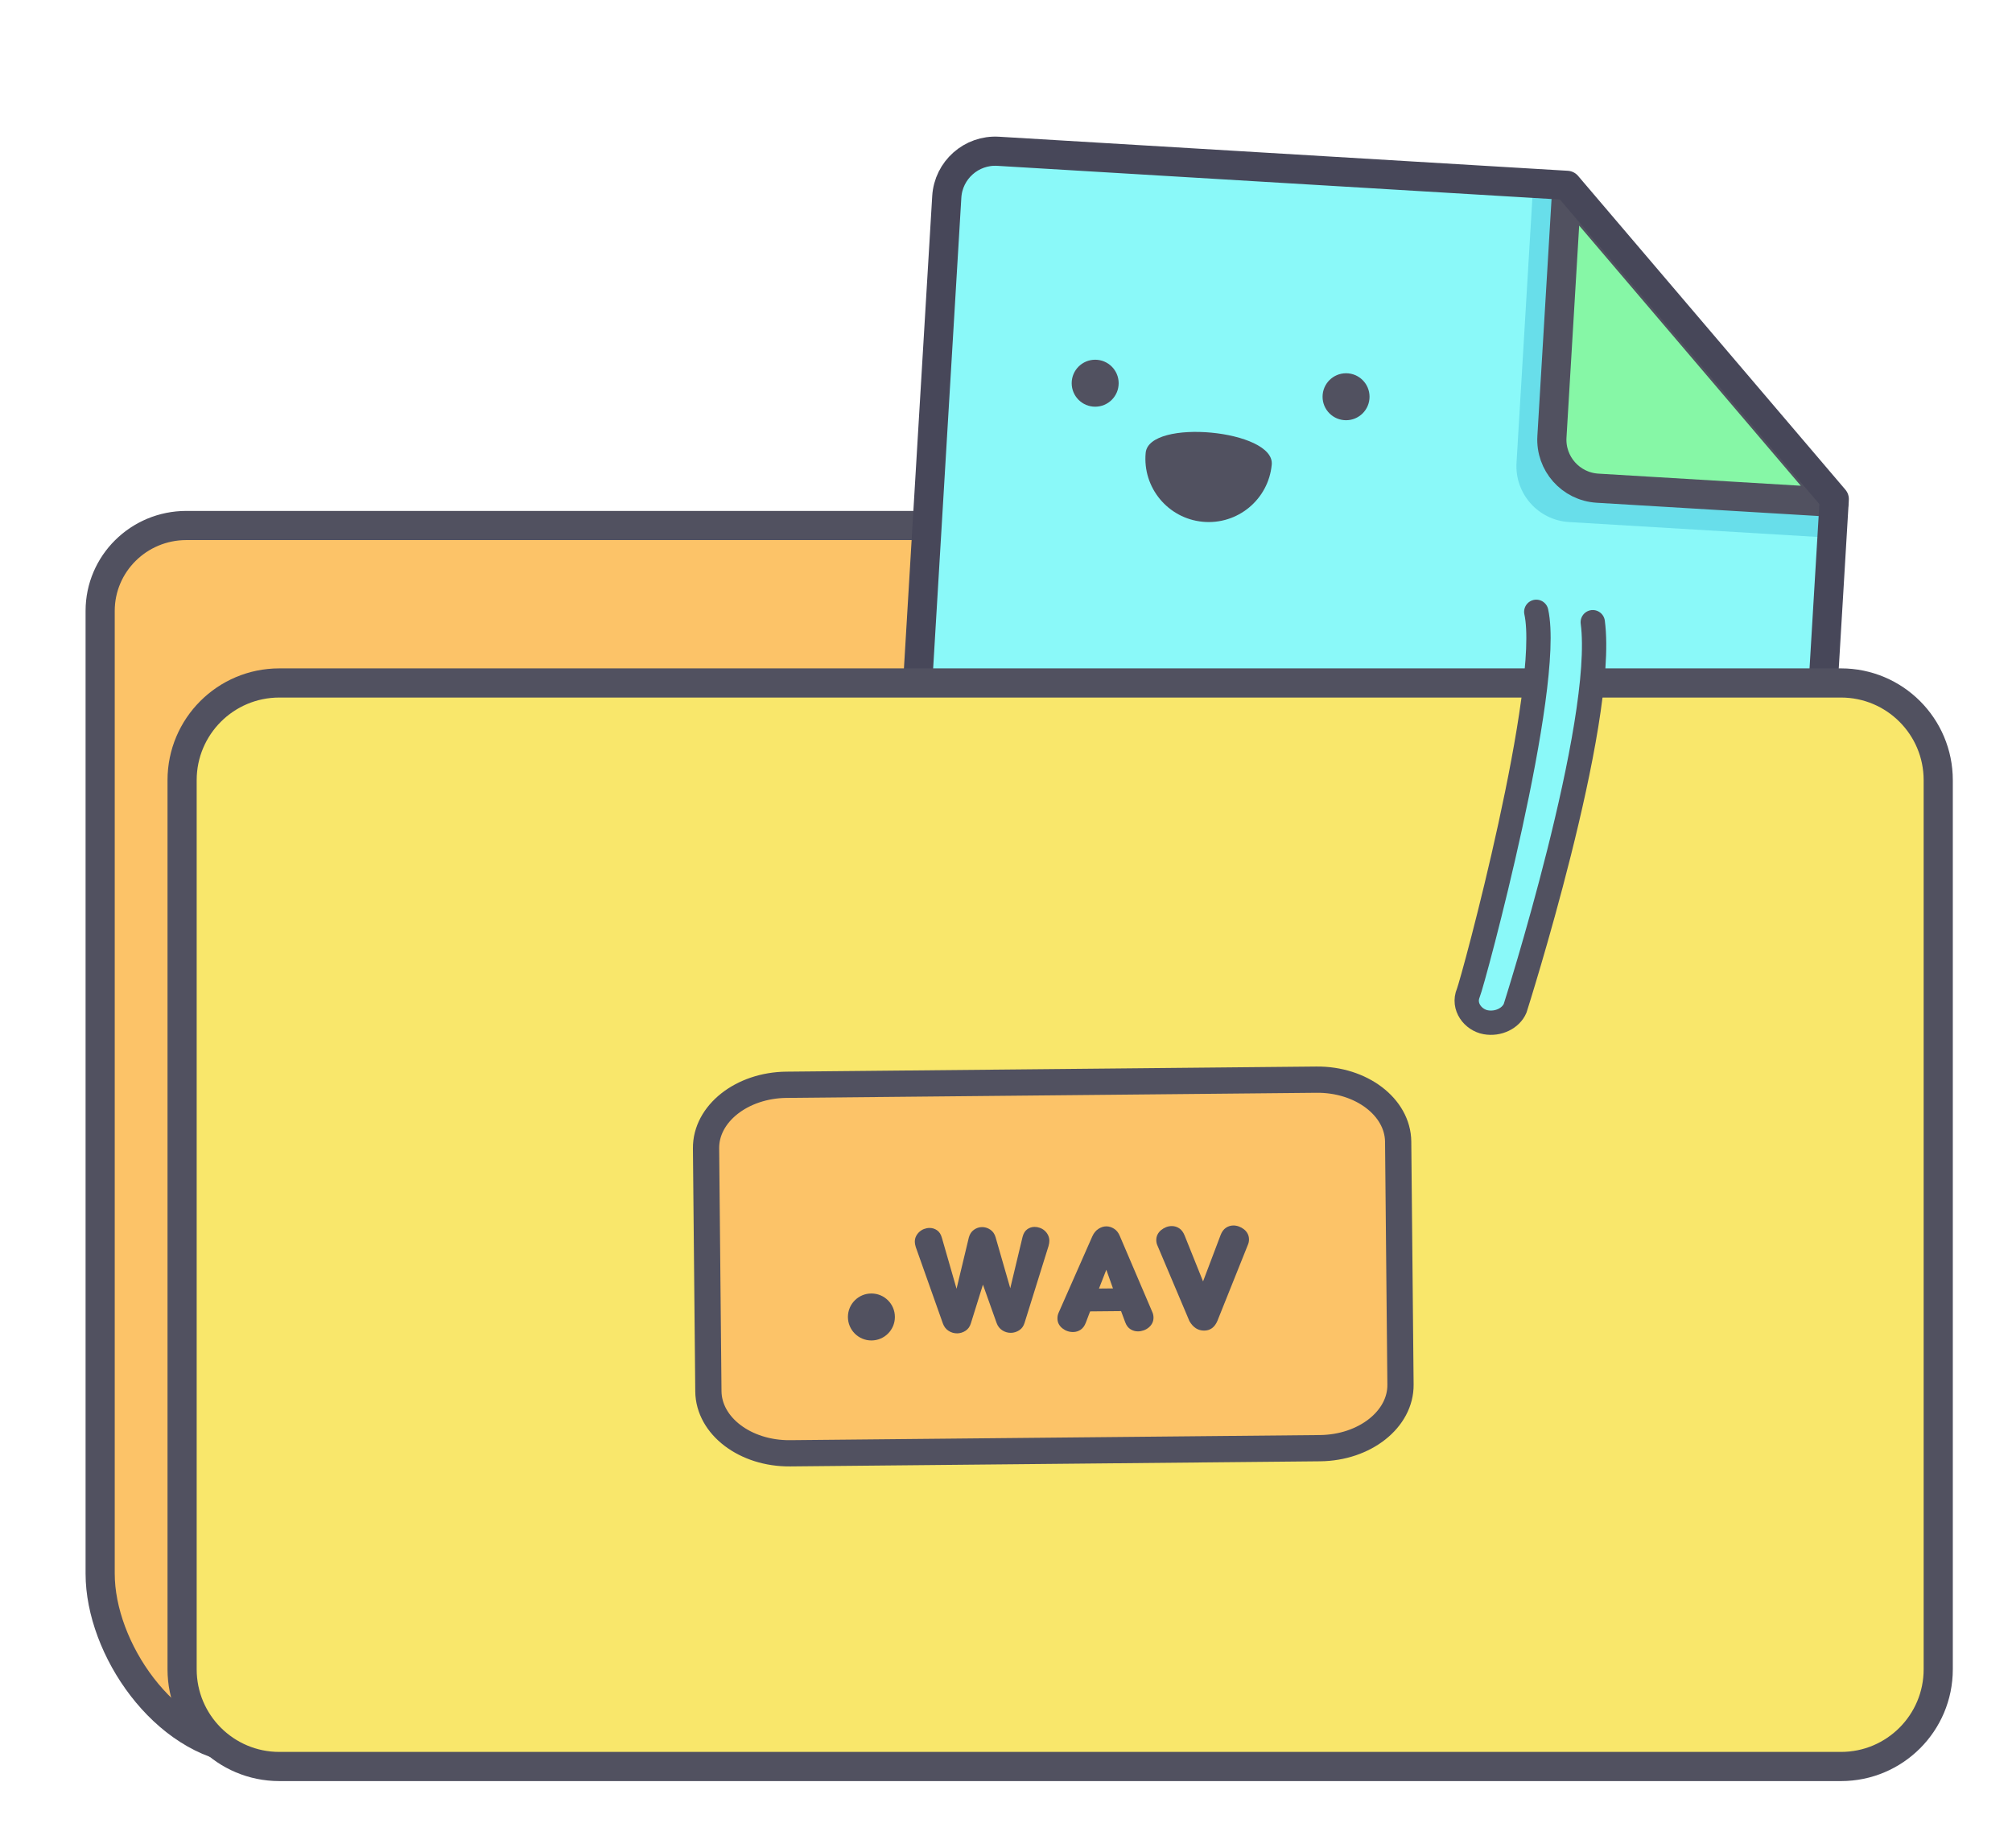
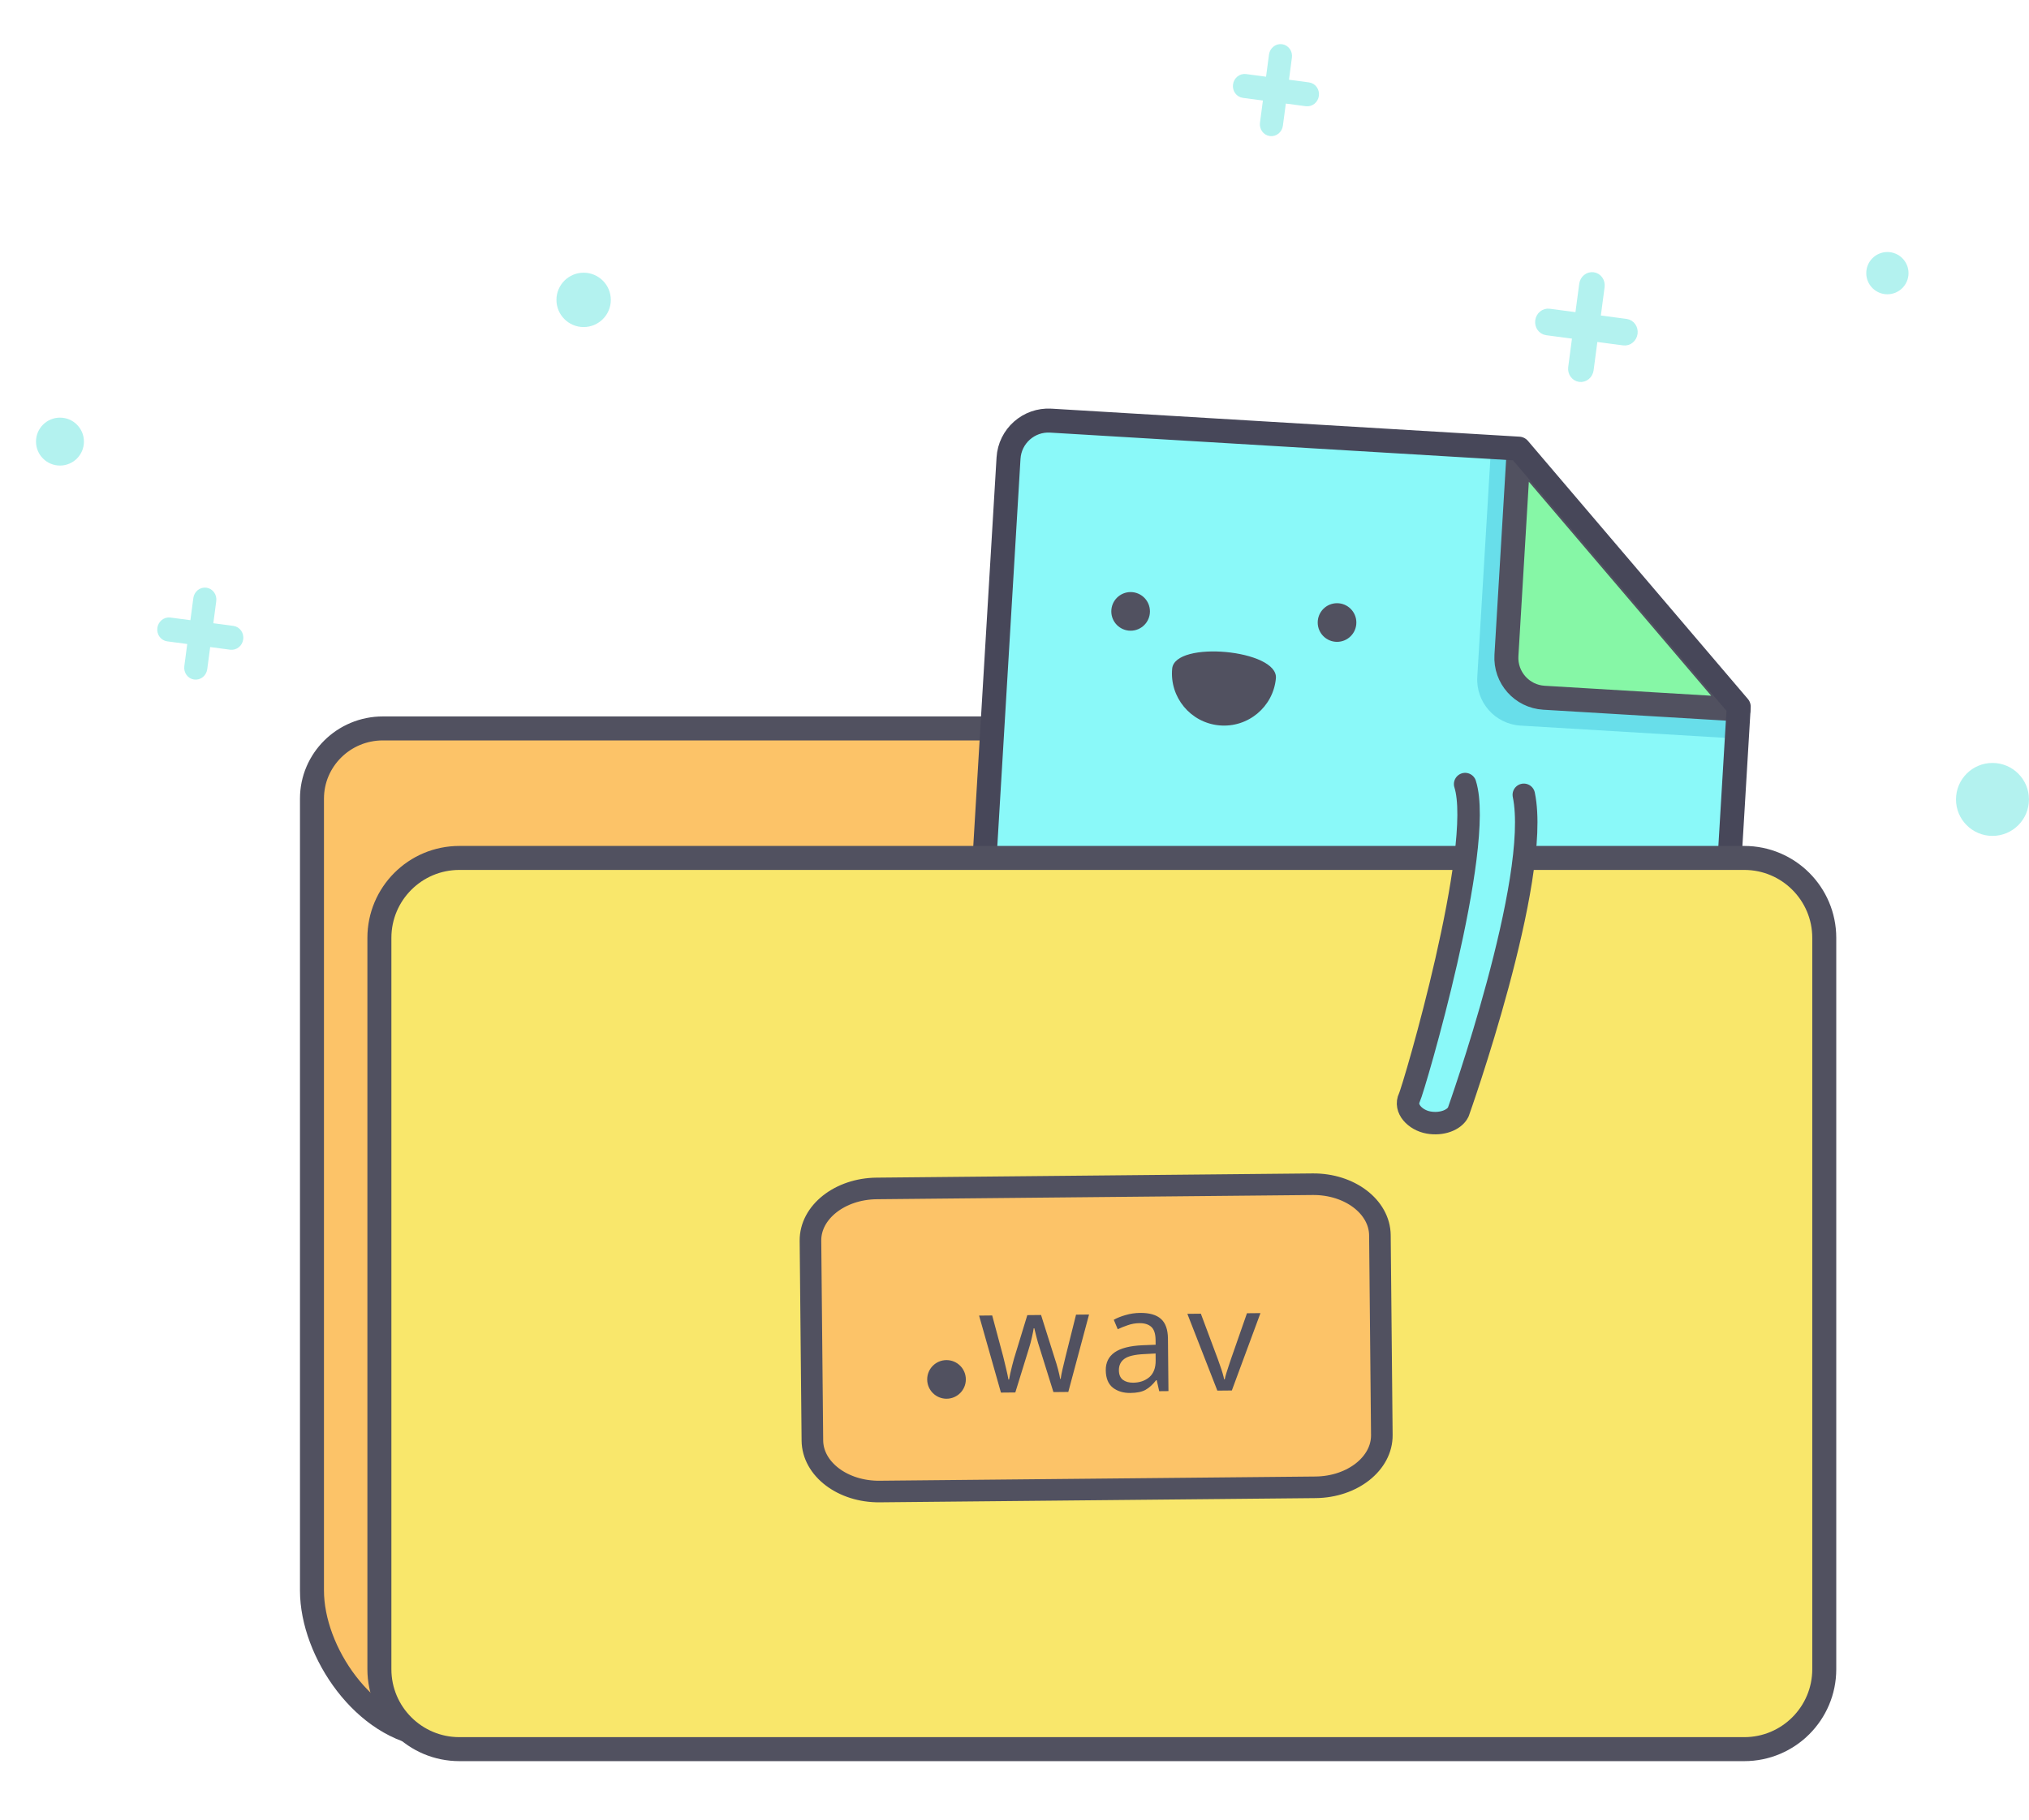
- <svg xmlns="http://www.w3.org/2000/svg" version="1.1" id="Layer_1" x="0px" y="0px" width="206.99px" height="190.095px" viewBox="0 0 206.99 190.095" enable-background="new 0 0 206.99 190.095" xml:space="preserve">
-   <path fill="#FCC368" stroke="#515160" stroke-width="3" stroke-miterlimit="10" d="M110.546,63.227  c-3.775-7.567-10.608-9.17-15.504-9.17H19.17c-4.896,0-8.866,3.934-8.866,8.783v99.042c0,7.674,6.578,17.348,14.844,18.135  c8.531,0.812,87.649-9.352,87.649-9.352c4.896,0,8.865-3.932,8.865-8.783L110.546,63.227z" />
+ <svg xmlns="http://www.w3.org/2000/svg" version="1.1" id="Layer_1" x="0px" y="0px" width="253.706px" height="227.548px" viewBox="-28.005 -37.452 253.706 227.548" enable-background="new -28.005 -37.452 253.706 227.548" xml:space="preserve">
+   <path fill="#FCC368" stroke="#515160" stroke-width="3" stroke-miterlimit="10" d="M111.245,62.821  c-3.774-7.567-10.608-9.17-15.503-9.17H19.87c-4.896,0-8.866,3.934-8.866,8.783v99.043c0,7.674,6.578,17.347,14.844,18.134  c8.531,0.812,87.649-9.351,87.649-9.351c4.896,0,8.865-3.933,8.865-8.783L111.245,62.821z" />
  <g id="file">
-     <path fill="#8AF9F9" d="M102.692,15.562c-2.756-0.166-5.125,1.936-5.29,4.692L90.319,138.55c-0.165,2.756,1.936,5.123,4.692,5.289   l82.851,4.959c2.756,0.164,5.125-1.934,5.291-4.691l5.554-92.763l-27.5-32.279L102.692,15.562z" />
-     <path fill="#68DEEA" d="M161.424,53.702l28.044,1.68l-31.69-37.197l-1.762,29.422C155.826,50.783,158.247,53.513,161.424,53.702z" />
-     <path fill="#86F7A6" stroke="#515160" stroke-width="3" stroke-linecap="round" stroke-linejoin="round" stroke-miterlimit="10" d="   M164.351,50.219l24.336,1.456l-27.5-32.279l-1.528,25.533C159.493,47.685,161.594,50.053,164.351,50.219z" />
-     <path fill="none" stroke="#474759" stroke-width="3" stroke-linecap="round" stroke-linejoin="round" stroke-miterlimit="10" d="   M102.692,15.562c-2.756-0.166-5.125,1.936-5.29,4.692L90.319,138.55c-0.165,2.756,1.936,5.123,4.692,5.289l82.851,4.959   c2.756,0.164,5.125-1.934,5.291-4.691l5.554-92.763l-27.5-32.279L102.692,15.562z" />
-     <circle fill="#515160" cx="112.669" cy="39.42" r="2.416" />
-     <circle fill="#515160" cx="138.479" cy="40.812" r="2.416" />
-     <path fill="#515160" d="M130.834,47.796c-0.334,3.579-3.509,6.213-7.09,5.878c-3.581-0.334-6.213-3.509-5.88-7.089   C118.199,43.003,131.168,44.214,130.834,47.796z" />
+     <path fill="#8AF9F9" d="M103.392,15.156c-2.757-0.166-5.125,1.936-5.291,4.692l-7.083,118.296   c-0.165,2.757,1.936,5.124,4.692,5.289l82.851,4.959c2.757,0.165,5.125-1.934,5.291-4.691l5.554-92.763l-27.501-32.279   L103.392,15.156z" />
+     <path fill="#68DEEA" d="M162.123,53.297l28.044,1.68L158.478,17.78l-1.762,29.422C156.525,50.378,158.946,53.107,162.123,53.297z" />
+     <path fill="#86F7A6" stroke="#515160" stroke-width="3" stroke-linecap="round" stroke-linejoin="round" stroke-miterlimit="10" d="   M165.05,49.813l24.336,1.456l-27.5-32.279l-1.527,25.533C160.192,47.279,162.293,49.647,165.05,49.813z" />
+     <path fill="none" stroke="#474759" stroke-width="3" stroke-linecap="round" stroke-linejoin="round" stroke-miterlimit="10" d="   M103.392,15.156c-2.757-0.166-5.125,1.936-5.291,4.692l-7.083,118.296c-0.165,2.757,1.936,5.124,4.692,5.289l82.851,4.959   c2.757,0.165,5.125-1.934,5.291-4.691l5.554-92.763l-27.501-32.279L103.392,15.156z" />
+     <circle fill="#515160" cx="113.368" cy="39.014" r="2.416" />
+     <circle fill="#515160" cx="139.178" cy="40.406" r="2.416" />
+     <path fill="#515160" d="M131.533,47.39c-0.334,3.579-3.509,6.213-7.09,5.878c-3.581-0.334-6.213-3.509-5.88-7.089   C118.898,42.597,131.867,43.808,131.533,47.39z" />
  </g>
-   <path fill="#F9E76B" stroke="#515160" stroke-width="3" stroke-miterlimit="10" d="M199.401,171.716c0,5.523-4.477,10-10,10H28.734  c-5.523,0-10-4.477-10-10V80.255c0-5.523,4.477-10,10-10h160.667c5.523,0,10,4.477,10,10V171.716z" />
-   <path fill="#FCC368" stroke="#515160" stroke-width="2.7" stroke-miterlimit="10" d="M144.08,142.429  c0.036,3.568-3.673,6.496-8.282,6.541l-54.515,0.527c-4.607,0.045-8.372-2.811-8.406-6.381l-0.241-24.984  c-0.034-3.568,3.674-6.498,8.28-6.543l54.517-0.527c4.607-0.043,8.372,2.814,8.407,6.381L144.08,142.429z" />
-   <g>
-     <path fill="#515160" d="M105.197,127.245c0.092-0.361,0.252-0.624,0.478-0.787c0.227-0.165,0.478-0.248,0.754-0.25   c0.18-0.002,0.36,0.029,0.541,0.094c0.181,0.064,0.344,0.158,0.489,0.283c0.146,0.125,0.264,0.277,0.355,0.456   c0.092,0.18,0.139,0.377,0.141,0.593c0.001,0.156-0.027,0.336-0.084,0.541l-2.462,7.891c-0.104,0.35-0.291,0.609-0.559,0.78   c-0.269,0.17-0.553,0.257-0.853,0.26c-0.312,0.003-0.604-0.081-0.875-0.253c-0.272-0.171-0.47-0.424-0.593-0.759l-1.406-3.947   l-1.239,3.972c-0.105,0.35-0.292,0.609-0.56,0.78c-0.269,0.171-0.553,0.257-0.853,0.26c-0.312,0.003-0.604-0.081-0.876-0.253   c-0.271-0.171-0.469-0.424-0.592-0.759l-2.794-7.875c-0.062-0.203-0.093-0.377-0.095-0.521c-0.002-0.215,0.041-0.41,0.129-0.585   c0.088-0.175,0.204-0.326,0.347-0.454c0.143-0.127,0.304-0.225,0.483-0.292c0.179-0.067,0.365-0.103,0.557-0.104   c0.276-0.002,0.531,0.076,0.767,0.236c0.236,0.159,0.403,0.419,0.502,0.778l1.509,5.241l1.263-5.268   c0.093-0.348,0.267-0.614,0.523-0.797s0.535-0.275,0.834-0.278s0.583,0.084,0.849,0.262c0.266,0.177,0.448,0.44,0.548,0.787   l1.509,5.241L105.197,127.245z" />
-     <path fill="#515160" d="M115.333,134.87l-3.186,0.031l-0.439,1.156c-0.129,0.337-0.309,0.582-0.542,0.734   c-0.232,0.153-0.487,0.23-0.762,0.232c-0.204,0.002-0.399-0.029-0.586-0.093c-0.187-0.064-0.359-0.159-0.516-0.283   c-0.158-0.125-0.282-0.27-0.374-0.438c-0.091-0.167-0.138-0.358-0.14-0.575c-0.002-0.216,0.038-0.414,0.12-0.595l3.47-7.864   c0.152-0.337,0.36-0.591,0.623-0.762c0.263-0.171,0.532-0.257,0.808-0.26c0.276-0.003,0.544,0.079,0.804,0.244   c0.259,0.166,0.457,0.416,0.592,0.75l3.333,7.798c0.085,0.179,0.129,0.376,0.132,0.592c0.002,0.205-0.042,0.394-0.129,0.569   c-0.089,0.175-0.21,0.326-0.365,0.453c-0.155,0.127-0.328,0.226-0.52,0.293c-0.191,0.067-0.383,0.103-0.575,0.104   c-0.276,0.002-0.535-0.069-0.776-0.218c-0.242-0.147-0.424-0.389-0.547-0.724L115.333,134.87z M113.06,132.551l1.44-0.014   l-0.685-1.919L113.06,132.551z" />
-     <path fill="#515160" d="M125.572,127.048c0.128-0.337,0.309-0.585,0.542-0.743c0.232-0.158,0.487-0.239,0.763-0.242   c0.192-0.002,0.384,0.033,0.577,0.103c0.192,0.07,0.368,0.167,0.525,0.292c0.157,0.125,0.282,0.274,0.374,0.447   c0.091,0.173,0.139,0.367,0.141,0.583c0.002,0.204-0.039,0.396-0.12,0.577l-3.129,7.807c-0.282,0.663-0.734,0.998-1.358,1.003   c-0.636,0.006-1.144-0.319-1.521-0.976l-3.278-7.745c-0.086-0.179-0.13-0.371-0.132-0.575c-0.002-0.216,0.041-0.411,0.129-0.586   c0.088-0.174,0.209-0.326,0.365-0.454c0.154-0.127,0.324-0.228,0.51-0.302c0.185-0.074,0.379-0.112,0.584-0.114   c0.275-0.002,0.531,0.074,0.766,0.227c0.236,0.154,0.421,0.398,0.557,0.732l1.9,4.734L125.572,127.048z" />
+   <path fill="#F9E76B" stroke="#515160" stroke-width="3" stroke-miterlimit="10" d="M200.101,171.311c0,5.522-4.478,10-10,10H29.434  c-5.523,0-10-4.478-10-10V79.849c0-5.523,4.477-10,10-10h160.667c5.522,0,10,4.477,10,10V171.311z" />
+   <path fill="#FCC368" stroke="#515160" stroke-width="2.7" stroke-miterlimit="10" d="M144.779,142.024  c0.036,3.568-3.673,6.495-8.282,6.54l-54.515,0.527c-4.607,0.046-8.372-2.811-8.406-6.38l-0.241-24.984  c-0.034-3.569,3.674-6.498,8.28-6.543l54.517-0.527c4.607-0.044,8.372,2.813,8.407,6.381L144.779,142.024z" />
+   <text transform="matrix(1 -0.0097 0.0097 1 94.3096 136.7615)" fill="#515160" font-family="'Junegull'" font-size="18" letter-spacing="1">wav</text>
+   <path fill="#8AF9F9" stroke="#515160" stroke-width="2.808" stroke-linecap="round" stroke-linejoin="round" stroke-miterlimit="10" d="  M162.531,61.953c2.199,10.523-8.194,39.679-8.194,39.679c-0.497,1.012-2.089,1.604-3.725,1.308l0,0  c-1.637-0.295-3.059-1.725-2.387-3.118c0.565-1.175,9.438-31.378,6.97-39.211" />
+   <circle fill="#515160" cx="90.347" cy="135.069" r="2.416" />
+   <g id="Layer_2">
+     <path fill="#B3F2EF" stroke="#B3F2EF" stroke-width="1.5" stroke-miterlimit="10" d="M170.515,8.767l0.567-4.29l3.968,0.525   c0.466,0.062,0.897-0.297,0.963-0.8c0.067-0.504-0.256-0.961-0.723-1.023l-3.967-0.525l0.568-4.291   c0.066-0.504-0.256-0.962-0.721-1.022c-0.469-0.062-0.899,0.295-0.965,0.8l-0.569,4.29l-3.968-0.526   c-0.465-0.061-0.896,0.296-0.963,0.801c-0.066,0.503,0.256,0.96,0.723,1.022l3.967,0.526l-0.566,4.29   c-0.068,0.503,0.256,0.962,0.721,1.024C170.017,9.629,170.447,9.27,170.515,8.767z" />
+     <path fill="#B3F2EF" stroke="#B3F2EF" stroke-width="1.5" stroke-miterlimit="10" d="M-2.834,46.141l0.464-3.509l3.246,0.43   c0.381,0.049,0.734-0.244,0.789-0.654c0.054-0.413-0.21-0.789-0.592-0.838l-3.246-0.432l0.465-3.509   c0.054-0.411-0.21-0.786-0.59-0.836c-0.382-0.051-0.735,0.242-0.789,0.654l-0.465,3.51l-3.245-0.431   c-0.381-0.049-0.734,0.243-0.789,0.656c-0.055,0.411,0.21,0.786,0.591,0.836l3.245,0.43l-0.464,3.51   c-0.055,0.412,0.209,0.787,0.59,0.837C-3.241,46.846-2.888,46.553-2.834,46.141z" />
+     <circle fill="#B3F2EF" cx="44.972" cy="0.054" r="3.399" />
+     <circle fill="#B3F2EF" cx="221.134" cy="62.531" r="4.562" />
+     <circle fill="#B3F2EF" cx="207.994" cy="-3.29" r="2.642" />
+     <circle fill="#B3F2EF" cx="-20.506" cy="17.778" r="2.997" />
+     <path fill="#B3F2EF" stroke="#B3F2EF" stroke-width="1.5" stroke-miterlimit="10" d="M131.665-21.832l0.465-3.509l3.246,0.43   c0.381,0.049,0.734-0.244,0.789-0.654c0.054-0.413-0.211-0.789-0.592-0.838l-3.246-0.432l0.465-3.509   c0.055-0.411-0.209-0.786-0.59-0.836c-0.383-0.051-0.734,0.242-0.789,0.654l-0.465,3.51l-3.245-0.431   c-0.381-0.049-0.733,0.243-0.788,0.656c-0.056,0.411,0.209,0.786,0.591,0.836l3.245,0.43l-0.464,3.51   c-0.056,0.412,0.209,0.787,0.591,0.837C131.259-21.127,131.611-21.42,131.665-21.832z" />
  </g>
-   <path fill="#8AF9F9" stroke="#515160" stroke-width="2.5" stroke-linecap="round" stroke-linejoin="round" stroke-miterlimit="10" d="  M163.86,64.004c1.375,10.375-7.987,39.716-7.987,39.716c-0.435,1.023-1.728,1.67-3.024,1.436l0,0  c-1.297-0.234-2.381-1.604-1.794-3.012c0.495-1.188,8.681-31.515,6.992-39.208" />
-   <circle fill="#515160" cx="89.648" cy="135.474" r="2.416" />
</svg>
